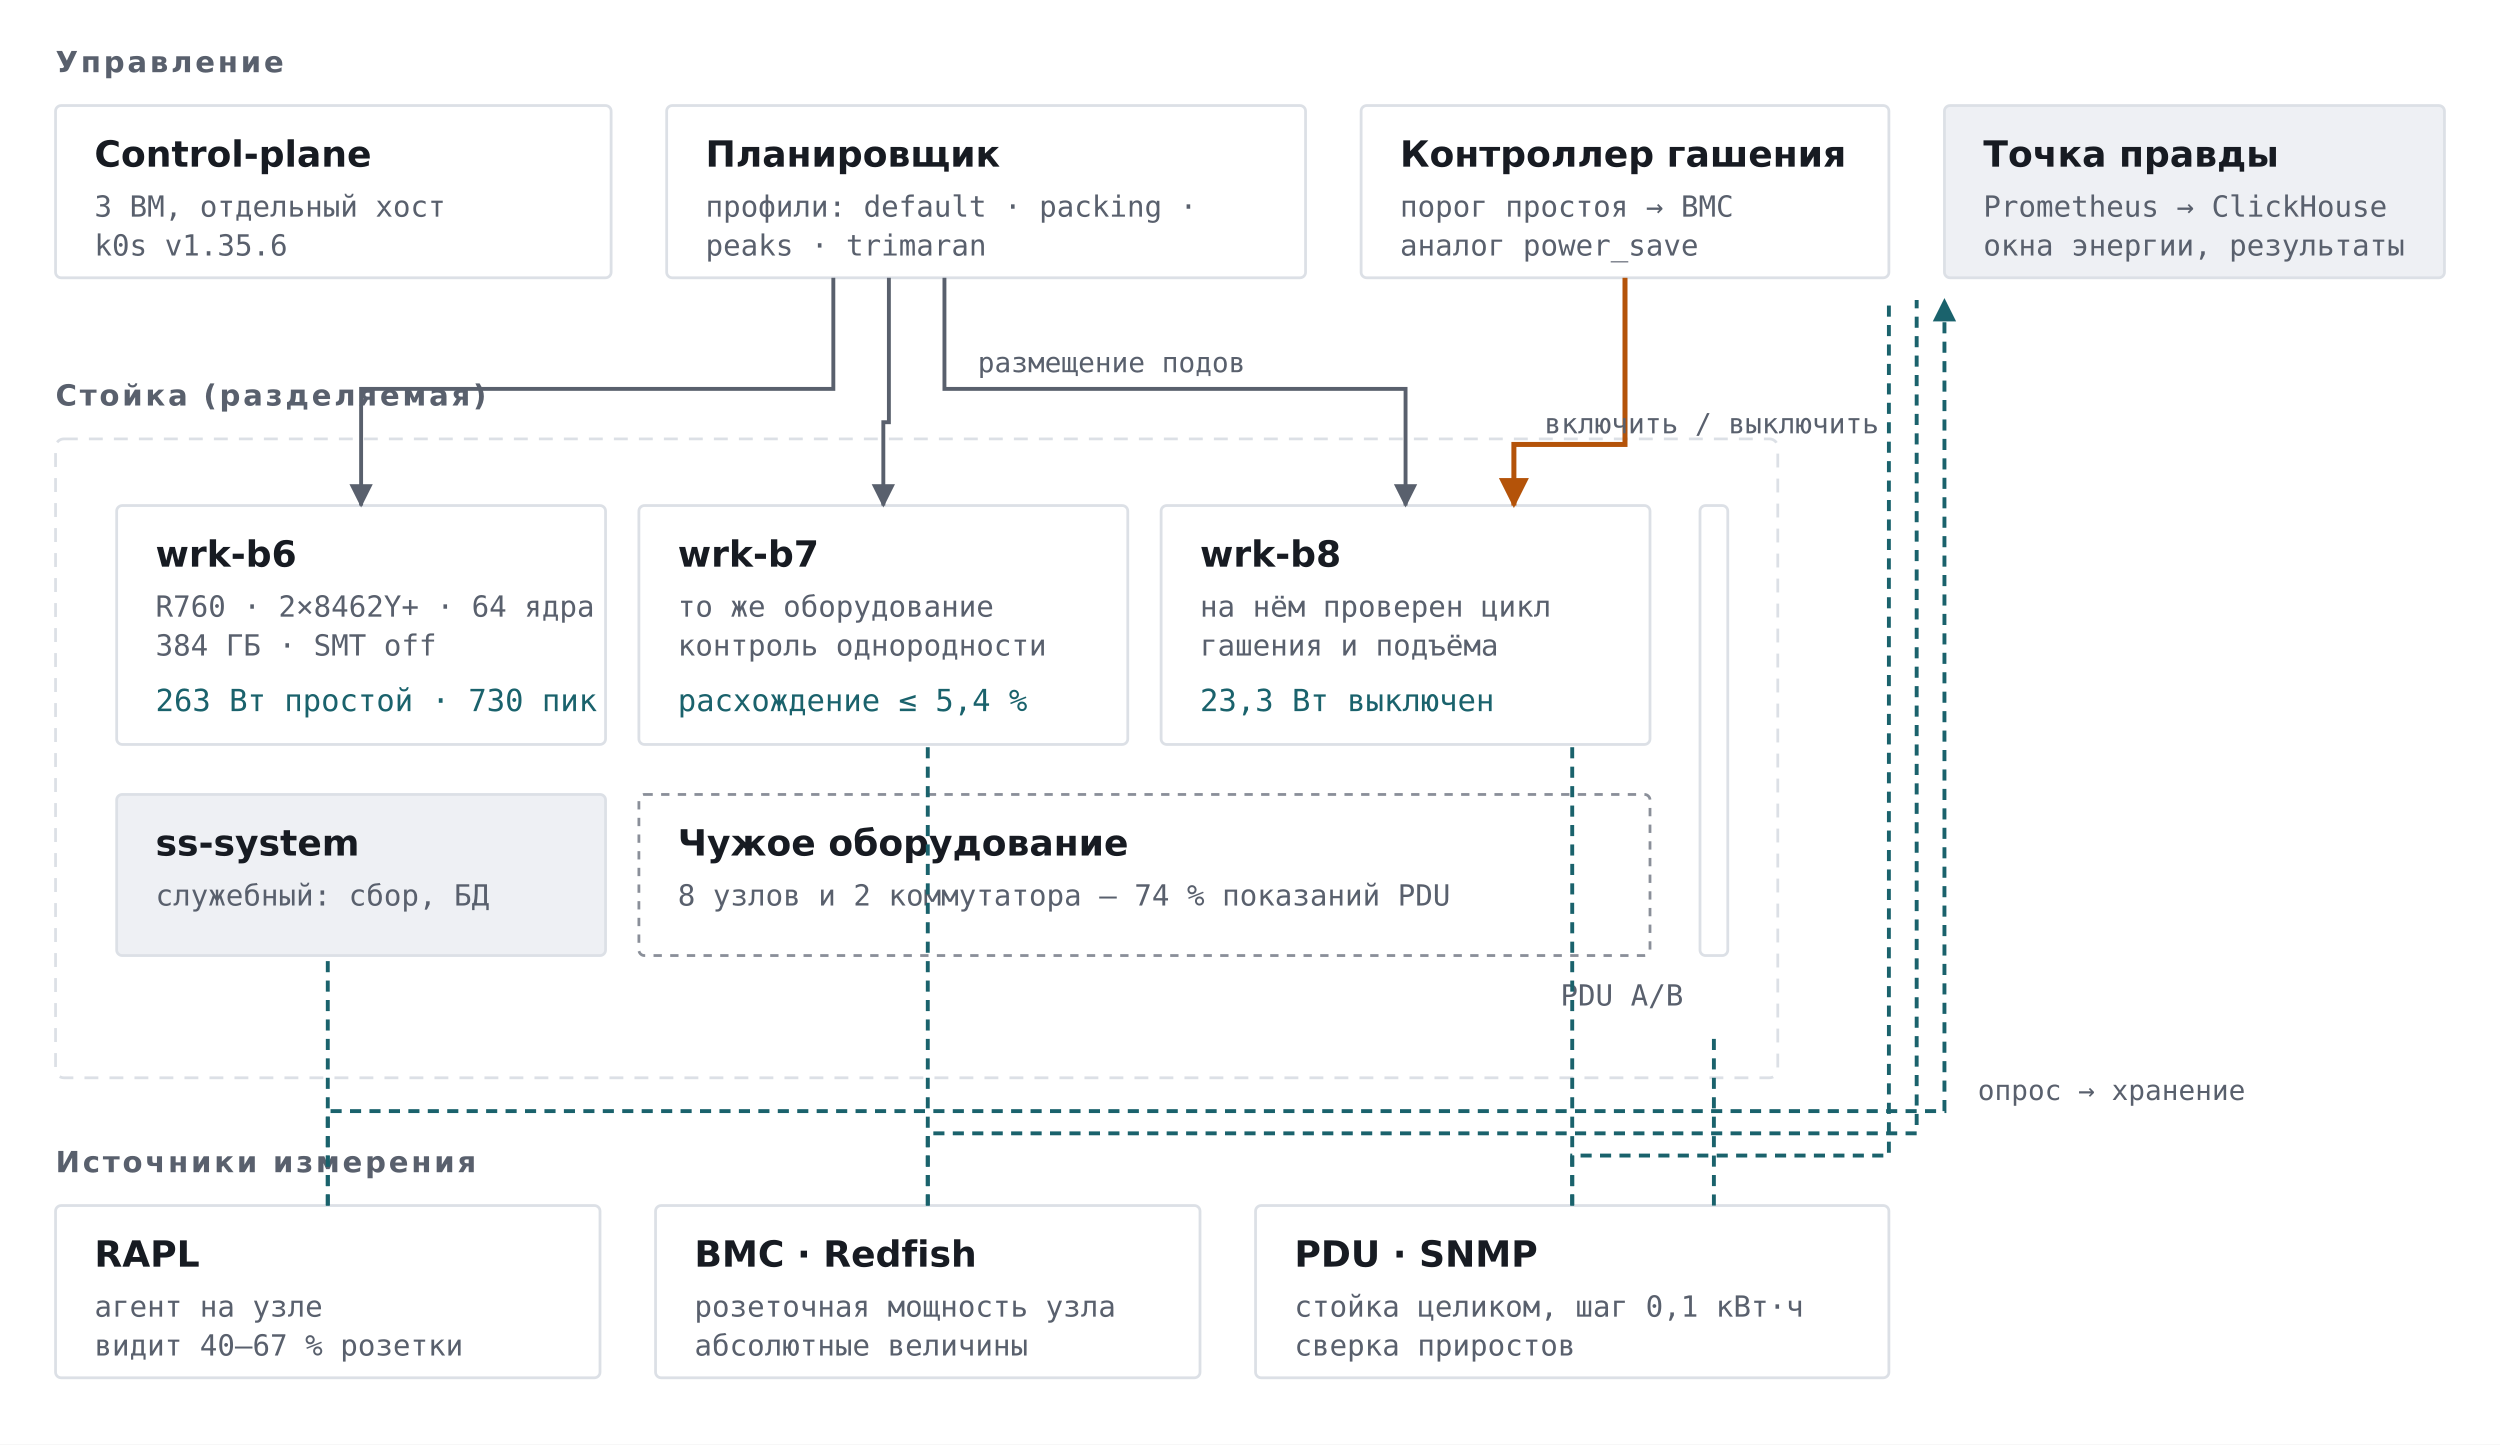
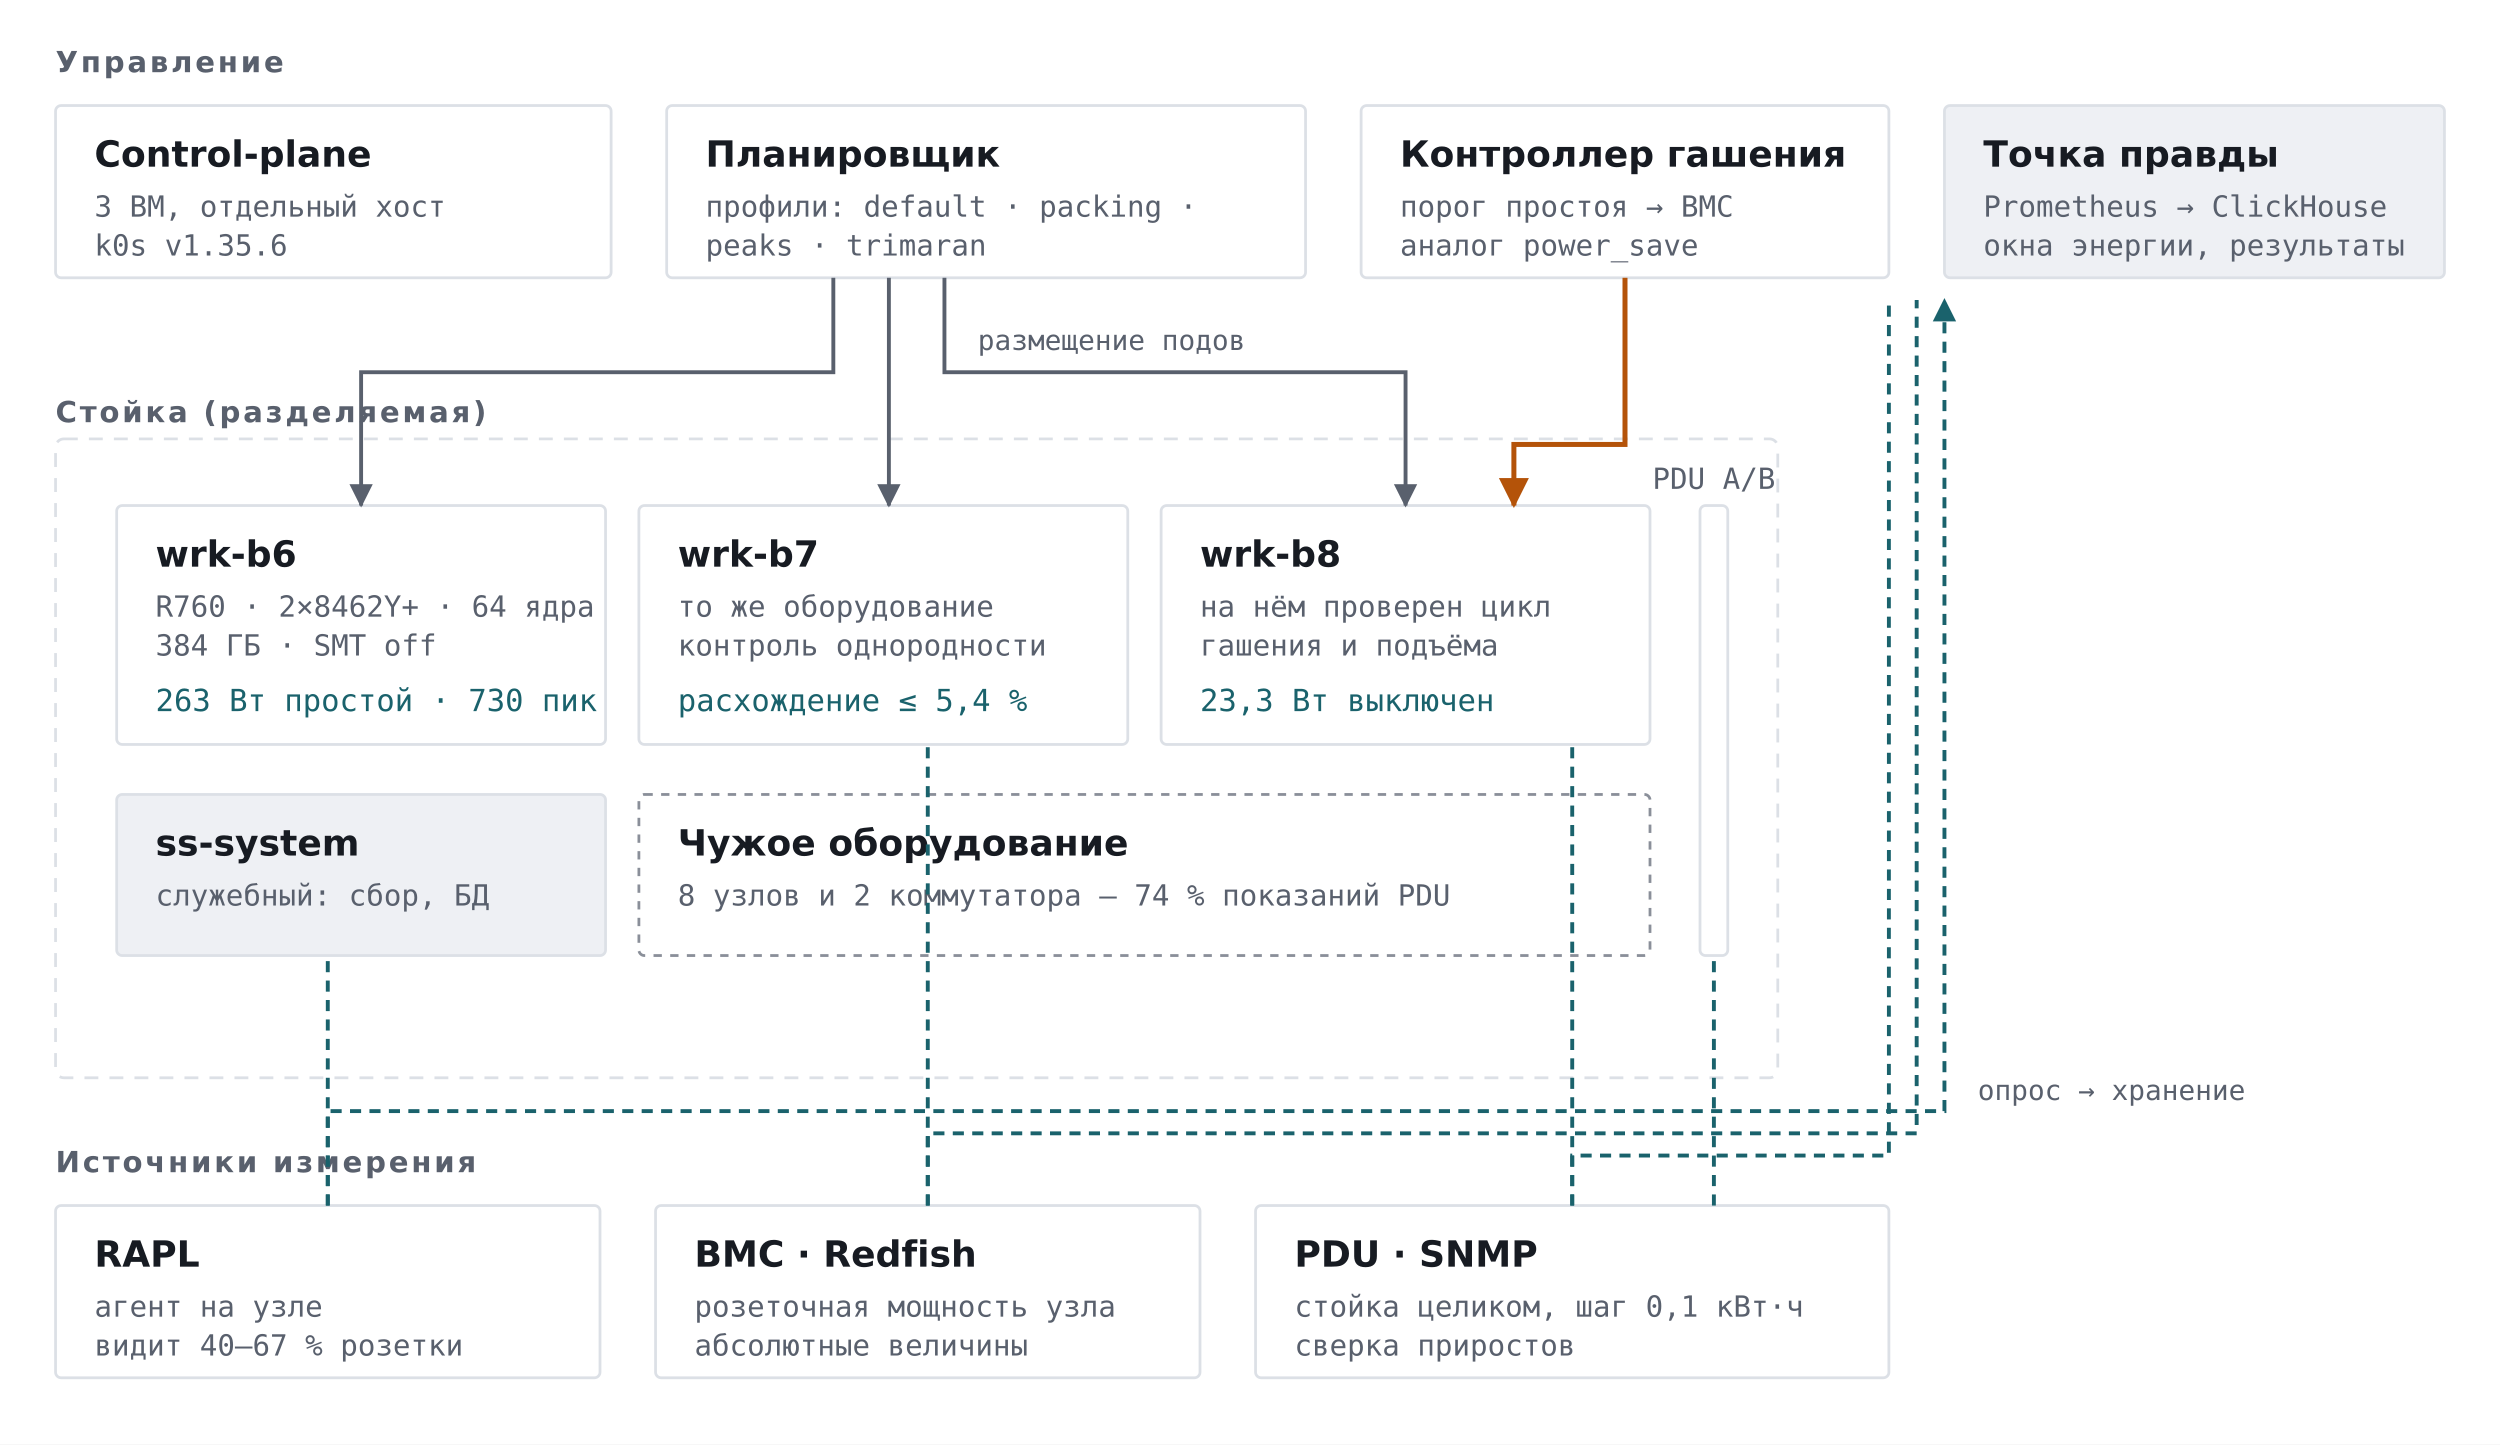
<svg xmlns="http://www.w3.org/2000/svg" width="1800" height="1040" viewBox="0 0 900 520" role="img" aria-label="Схема стенда: стойка с тремя измерительными узлами и системным узлом, управляющие виртуальные машины, пути питания и измерения">
  <style>
  .t-node { font-family: 'IBM Plex Sans', DejaVu Sans, sans-serif; font-size: 13px; font-weight: 600; fill: #171b22; }
  .t-sub  { font-family: 'IBM Plex Mono', DejaVu Sans Mono, monospace; font-size: 10.5px; fill: #59606d; }
  .t-band { font-family: 'IBM Plex Sans', DejaVu Sans, sans-serif; font-size: 10.5px; font-weight: 600; letter-spacing: 1px; fill: #59606d; }
  .t-edge { font-family: 'IBM Plex Mono', DejaVu Sans Mono, monospace; font-size: 10px; fill: #59606d; }
  .t-watt { font-family: 'IBM Plex Mono', DejaVu Sans Mono, monospace; font-size: 11px; font-weight: 500; fill: #1a626c; }
  .box { fill: #ffffff; stroke: #dce0e6; stroke-width: 1; }
  .box-sunk { fill: #eef0f4; stroke: #dce0e6; stroke-width: 1; }
  .box-foreign { fill: none; stroke: #8a8f99; stroke-width: 1; stroke-dasharray: 3 3; }
  .rack { fill: none; stroke: #dce0e6; stroke-width: 1; stroke-dasharray: 5 4; }
  .e-power { stroke: #b45309; stroke-width: 1.8; fill: none; }
  .e-meas { stroke: #1a626c; stroke-width: 1.4; fill: none; stroke-dasharray: 4 3; }
  .e-sched { stroke: #59606d; stroke-width: 1.4; fill: none; }
</style>
  <rect x="0" y="0" width="900" height="520" fill="#ffffff" />
  <text class="t-band" x="20" y="26">Управление</text>
  <rect class="box" x="20" y="38" width="200" height="62" rx="2" />
  <text class="t-node" x="34" y="60">Control-plane</text>
  <text class="t-sub" x="34" y="78">3 ВМ, отдельный хост</text>
  <text class="t-sub" x="34" y="92">k0s v1.35.6</text>
  <rect class="box" x="240" y="38" width="230" height="62" rx="2" />
  <text class="t-node" x="254" y="60">Планировщик</text>
  <text class="t-sub" x="254" y="78">профили: default · packing ·</text>
  <text class="t-sub" x="254" y="92">peaks · trimaran</text>
  <rect class="box" x="490" y="38" width="190" height="62" rx="2" />
  <text class="t-node" x="504" y="60">Контроллер гашения</text>
  <text class="t-sub" x="504" y="78">порог простоя → BMC</text>
  <text class="t-sub" x="504" y="92">аналог power_save</text>
  <rect class="box-sunk" x="700" y="38" width="180" height="62" rx="2" />
  <text class="t-node" x="714" y="60">Точка правды</text>
  <text class="t-sub" x="714" y="78">Prometheus → ClickHouse</text>
  <text class="t-sub" x="714" y="92">окна энергии, результаты</text>
-   <text class="t-band" x="20" y="146">Стойка (разделяемая)</text>
+   <text class="t-band" x="20" y="152">Стойка (разделяемая)</text>
  <rect class="rack" x="20" y="158" width="620" height="230" rx="3" />
  <g>
    <rect class="box" x="42" y="182" width="176" height="86" rx="2" />
    <text class="t-node" x="56" y="204">wrk-b6</text>
    <text class="t-sub" x="56" y="222">R760 · 2×8462Y+ · 64 ядра</text>
    <text class="t-sub" x="56" y="236">384 ГБ · SMT off</text>
    <text class="t-watt" x="56" y="256">263 Вт простой · 730 пик</text>
  </g>
  <g>
    <rect class="box" x="230" y="182" width="176" height="86" rx="2" />
    <text class="t-node" x="244" y="204">wrk-b7</text>
    <text class="t-sub" x="244" y="222">то же оборудование</text>
    <text class="t-sub" x="244" y="236">контроль однородности</text>
    <text class="t-watt" x="244" y="256">расхождение ≤ 5,4 %</text>
  </g>
  <g>
    <rect class="box" x="418" y="182" width="176" height="86" rx="2" />
    <text class="t-node" x="432" y="204">wrk-b8</text>
    <text class="t-sub" x="432" y="222">на нём проверен цикл</text>
    <text class="t-sub" x="432" y="236">гашения и подъёма</text>
    <text class="t-watt" x="432" y="256">23,3 Вт выключен</text>
  </g>
  <rect class="box-sunk" x="42" y="286" width="176" height="58" rx="2" />
  <text class="t-node" x="56" y="308">ss-system</text>
  <text class="t-sub" x="56" y="326">служебный: сбор, БД</text>
  <rect class="box-foreign" x="230" y="286" width="364" height="58" rx="2" />
  <text class="t-node" x="244" y="308" fill="#8a8f99">Чужое оборудование</text>
  <text class="t-sub" x="244" y="326">8 узлов и 2 коммутатора — 74 % показаний PDU</text>
  <rect class="box" x="612" y="182" width="10" height="162" rx="2" />
-   <text class="t-sub" x="606" y="362" text-anchor="end">PDU A/B</text>
+   <text class="t-sub" x="617" y="176" text-anchor="middle">PDU A/B</text>
  <text class="t-band" x="20" y="422">Источники измерения</text>
  <rect class="box" x="20" y="434" width="196" height="62" rx="2" />
  <text class="t-node" x="34" y="456">RAPL</text>
  <text class="t-sub" x="34" y="474">агент на узле</text>
  <text class="t-sub" x="34" y="488">видит 40–67 % розетки</text>
  <rect class="box" x="236" y="434" width="196" height="62" rx="2" />
  <text class="t-node" x="250" y="456">BMC · Redfish</text>
  <text class="t-sub" x="250" y="474">розеточная мощность узла</text>
  <text class="t-sub" x="250" y="488">абсолютные величины</text>
  <rect class="box" x="452" y="434" width="228" height="62" rx="2" />
  <text class="t-node" x="466" y="456">PDU · SNMP</text>
  <text class="t-sub" x="466" y="474">стойка целиком, шаг 0,1 кВт·ч</text>
  <text class="t-sub" x="466" y="488">сверка приростов</text>
-   <path class="e-sched" d="M 300 100 L 300 140 L 130 140 L 130 182" marker-end="url(#ar-sched)" />
-   <path class="e-sched" d="M 320 100 L 320 152 L 318 152 L 318 182" marker-end="url(#ar-sched)" />
-   <path class="e-sched" d="M 340 100 L 340 140 L 506 140 L 506 182" marker-end="url(#ar-sched)" />
-   <text class="t-edge" x="352" y="134">размещение подов</text>
+   <path class="e-sched" d="M 300 100 L 300 134 L 130 134 L 130 182" marker-end="url(#ar-sched)" />
+   <path class="e-sched" d="M 320 100 L 320 182" marker-end="url(#ar-sched)" />
+   <path class="e-sched" d="M 340 100 L 340 134 L 506 134 L 506 182" marker-end="url(#ar-sched)" />
+   <text class="t-edge" x="352" y="126">размещение подов</text>
  <path class="e-power" d="M 585 100 L 585 160 L 545 160 L 545 182" marker-end="url(#ar-power)" />
-   <text class="t-edge" x="556" y="156" fill="#b45309">включить / выключить</text>
  <path class="e-meas" d="M 118 434 L 118 400 L 700 400 L 700 108" marker-end="url(#ar-meas)" />
  <path class="e-meas" d="M 334 434 L 334 408 L 690 408 L 690 108" />
  <path class="e-meas" d="M 566 434 L 566 416 L 680 416 L 680 108" />
  <text class="t-edge" x="712" y="396" fill="#1a626c">опрос → хранение</text>
  <path class="e-meas" d="M 118 434 L 118 344" />
  <path class="e-meas" d="M 334 434 L 334 268" />
  <path class="e-meas" d="M 566 434 L 566 268" />
-   <path class="e-meas" d="M 617 434 L 617 372" />
+   <path class="e-meas" d="M 617 434 L 617 344" />
  <defs>
    <marker id="ar-sched" markerWidth="7" markerHeight="7" refX="5.5" refY="3" orient="auto">
      <path d="M0,0 L6,3 L0,6 z" fill="#59606d" />
    </marker>
    <marker id="ar-power" markerWidth="7" markerHeight="7" refX="5.5" refY="3" orient="auto">
      <path d="M0,0 L6,3 L0,6 z" fill="#b45309" />
    </marker>
    <marker id="ar-meas" markerWidth="7" markerHeight="7" refX="5.5" refY="3" orient="auto">
      <path d="M0,0 L6,3 L0,6 z" fill="#1a626c" />
    </marker>
  </defs>
</svg>
